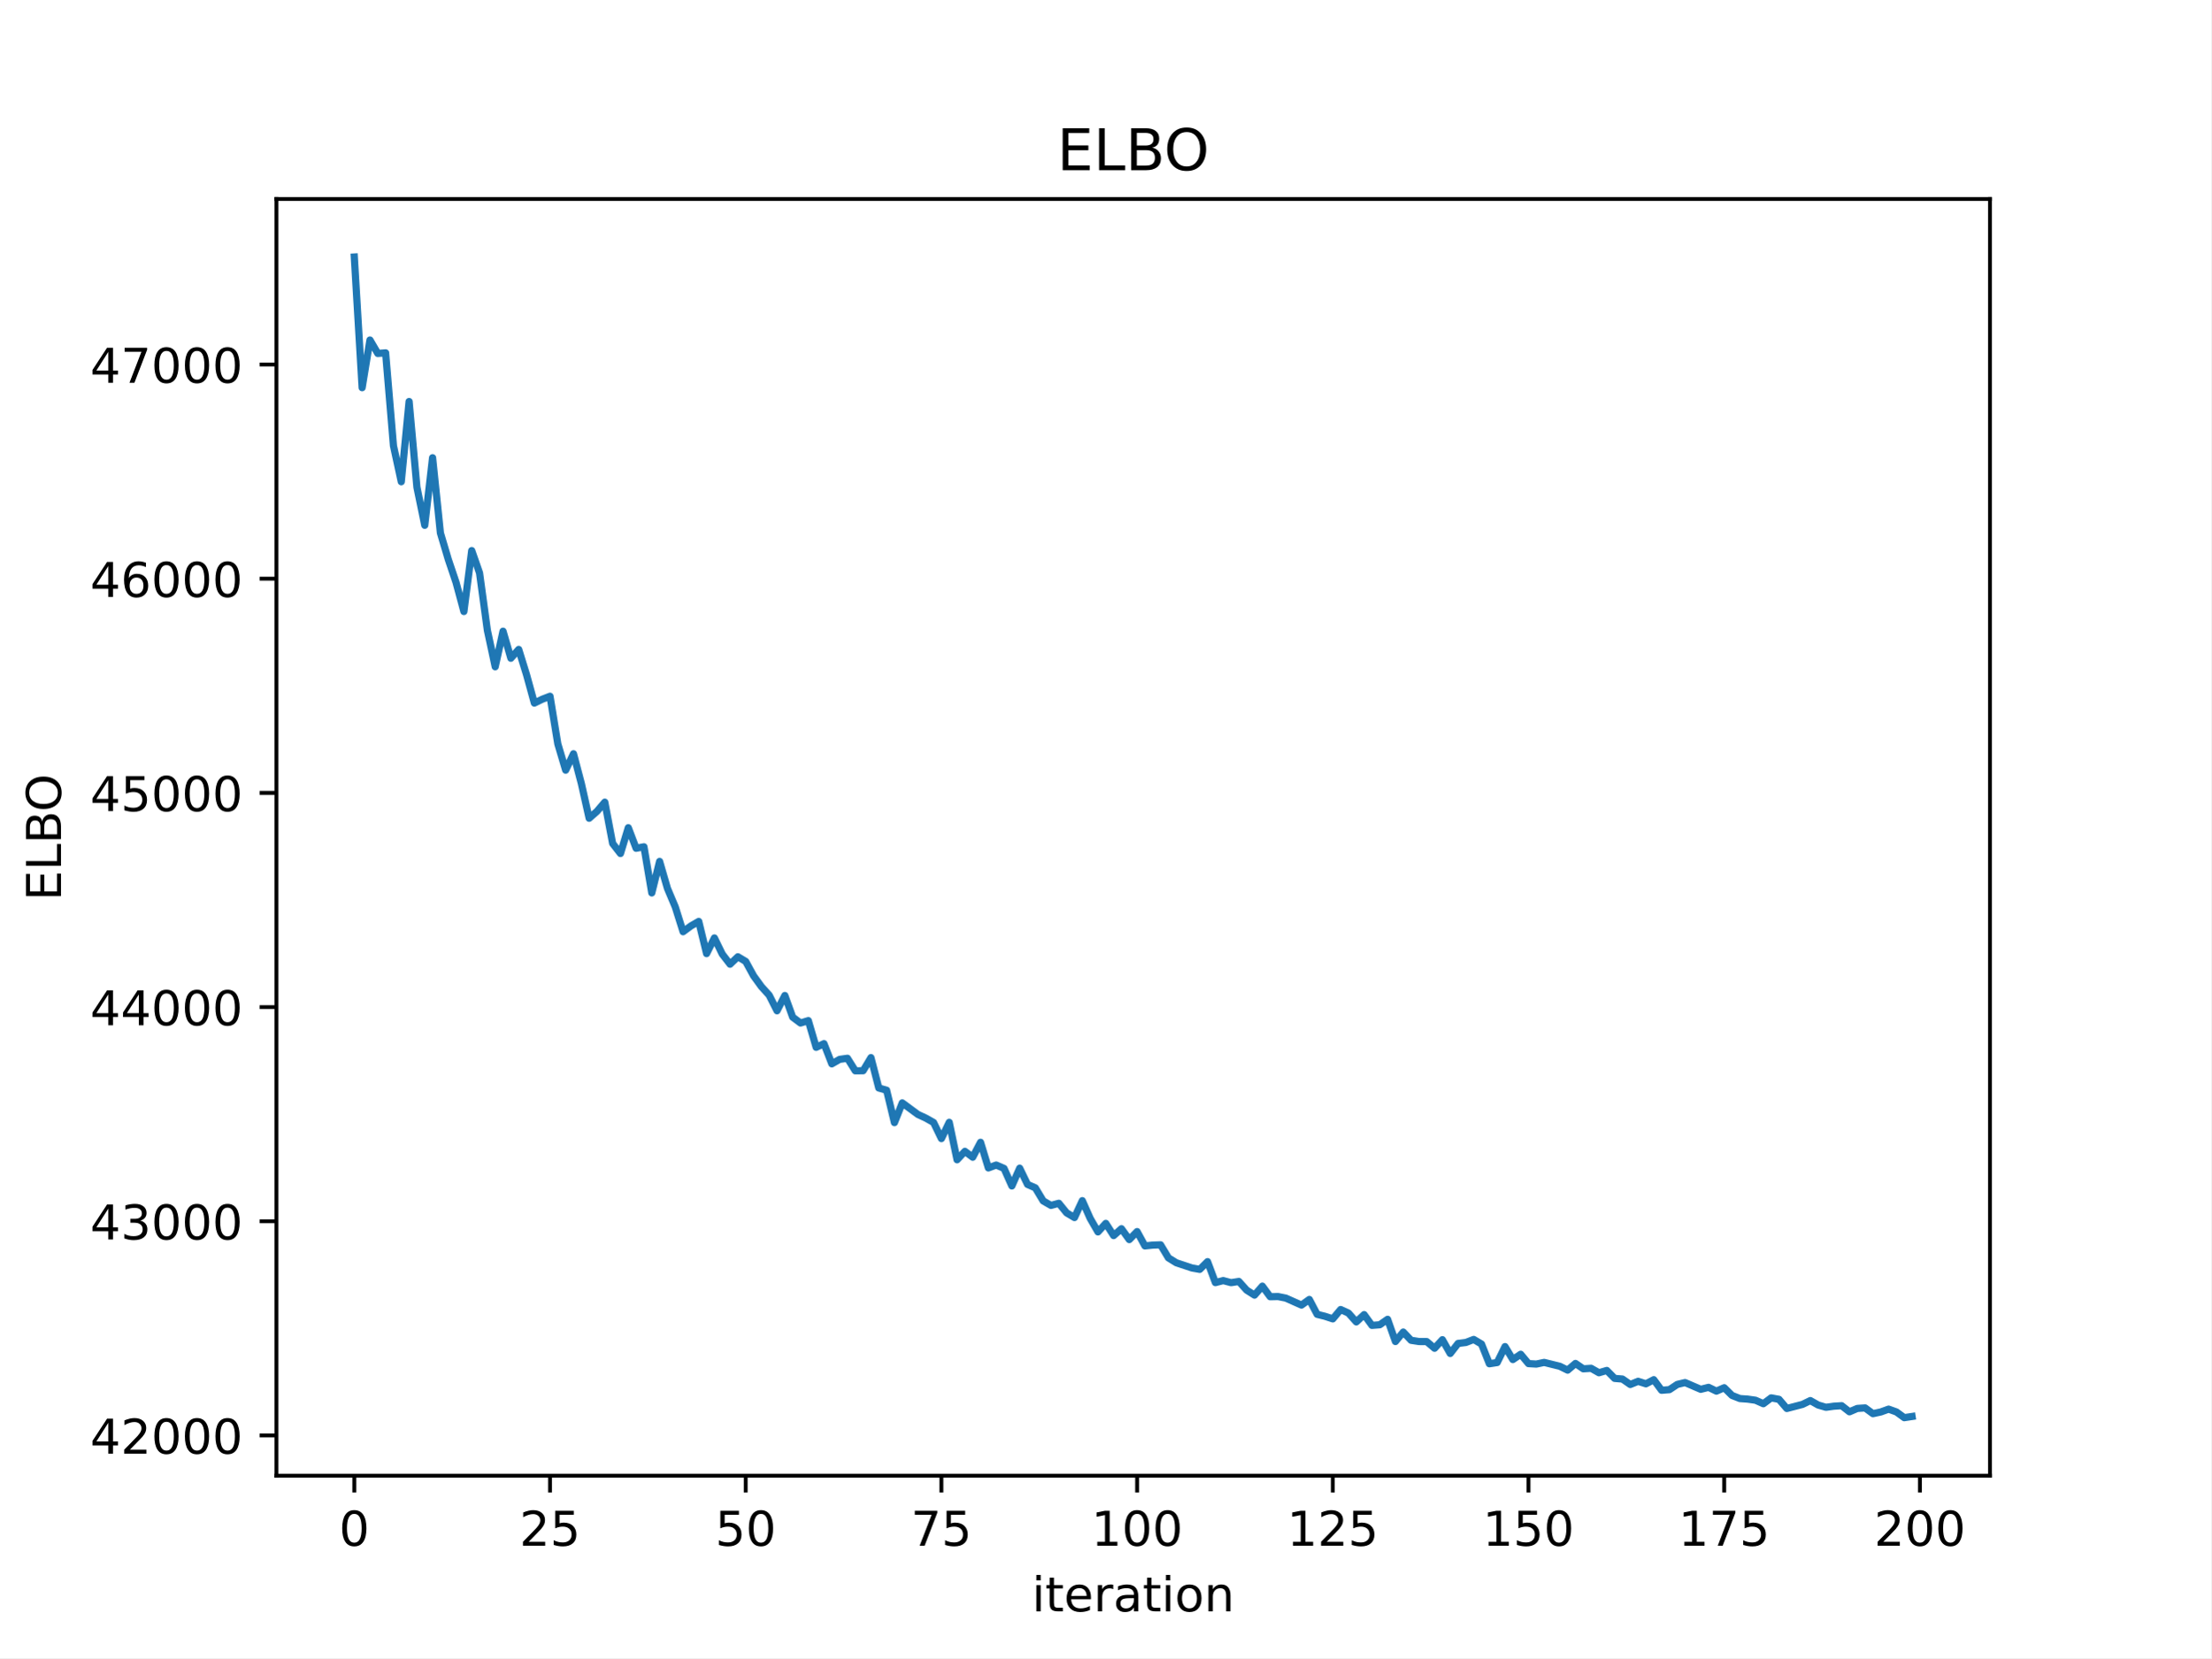
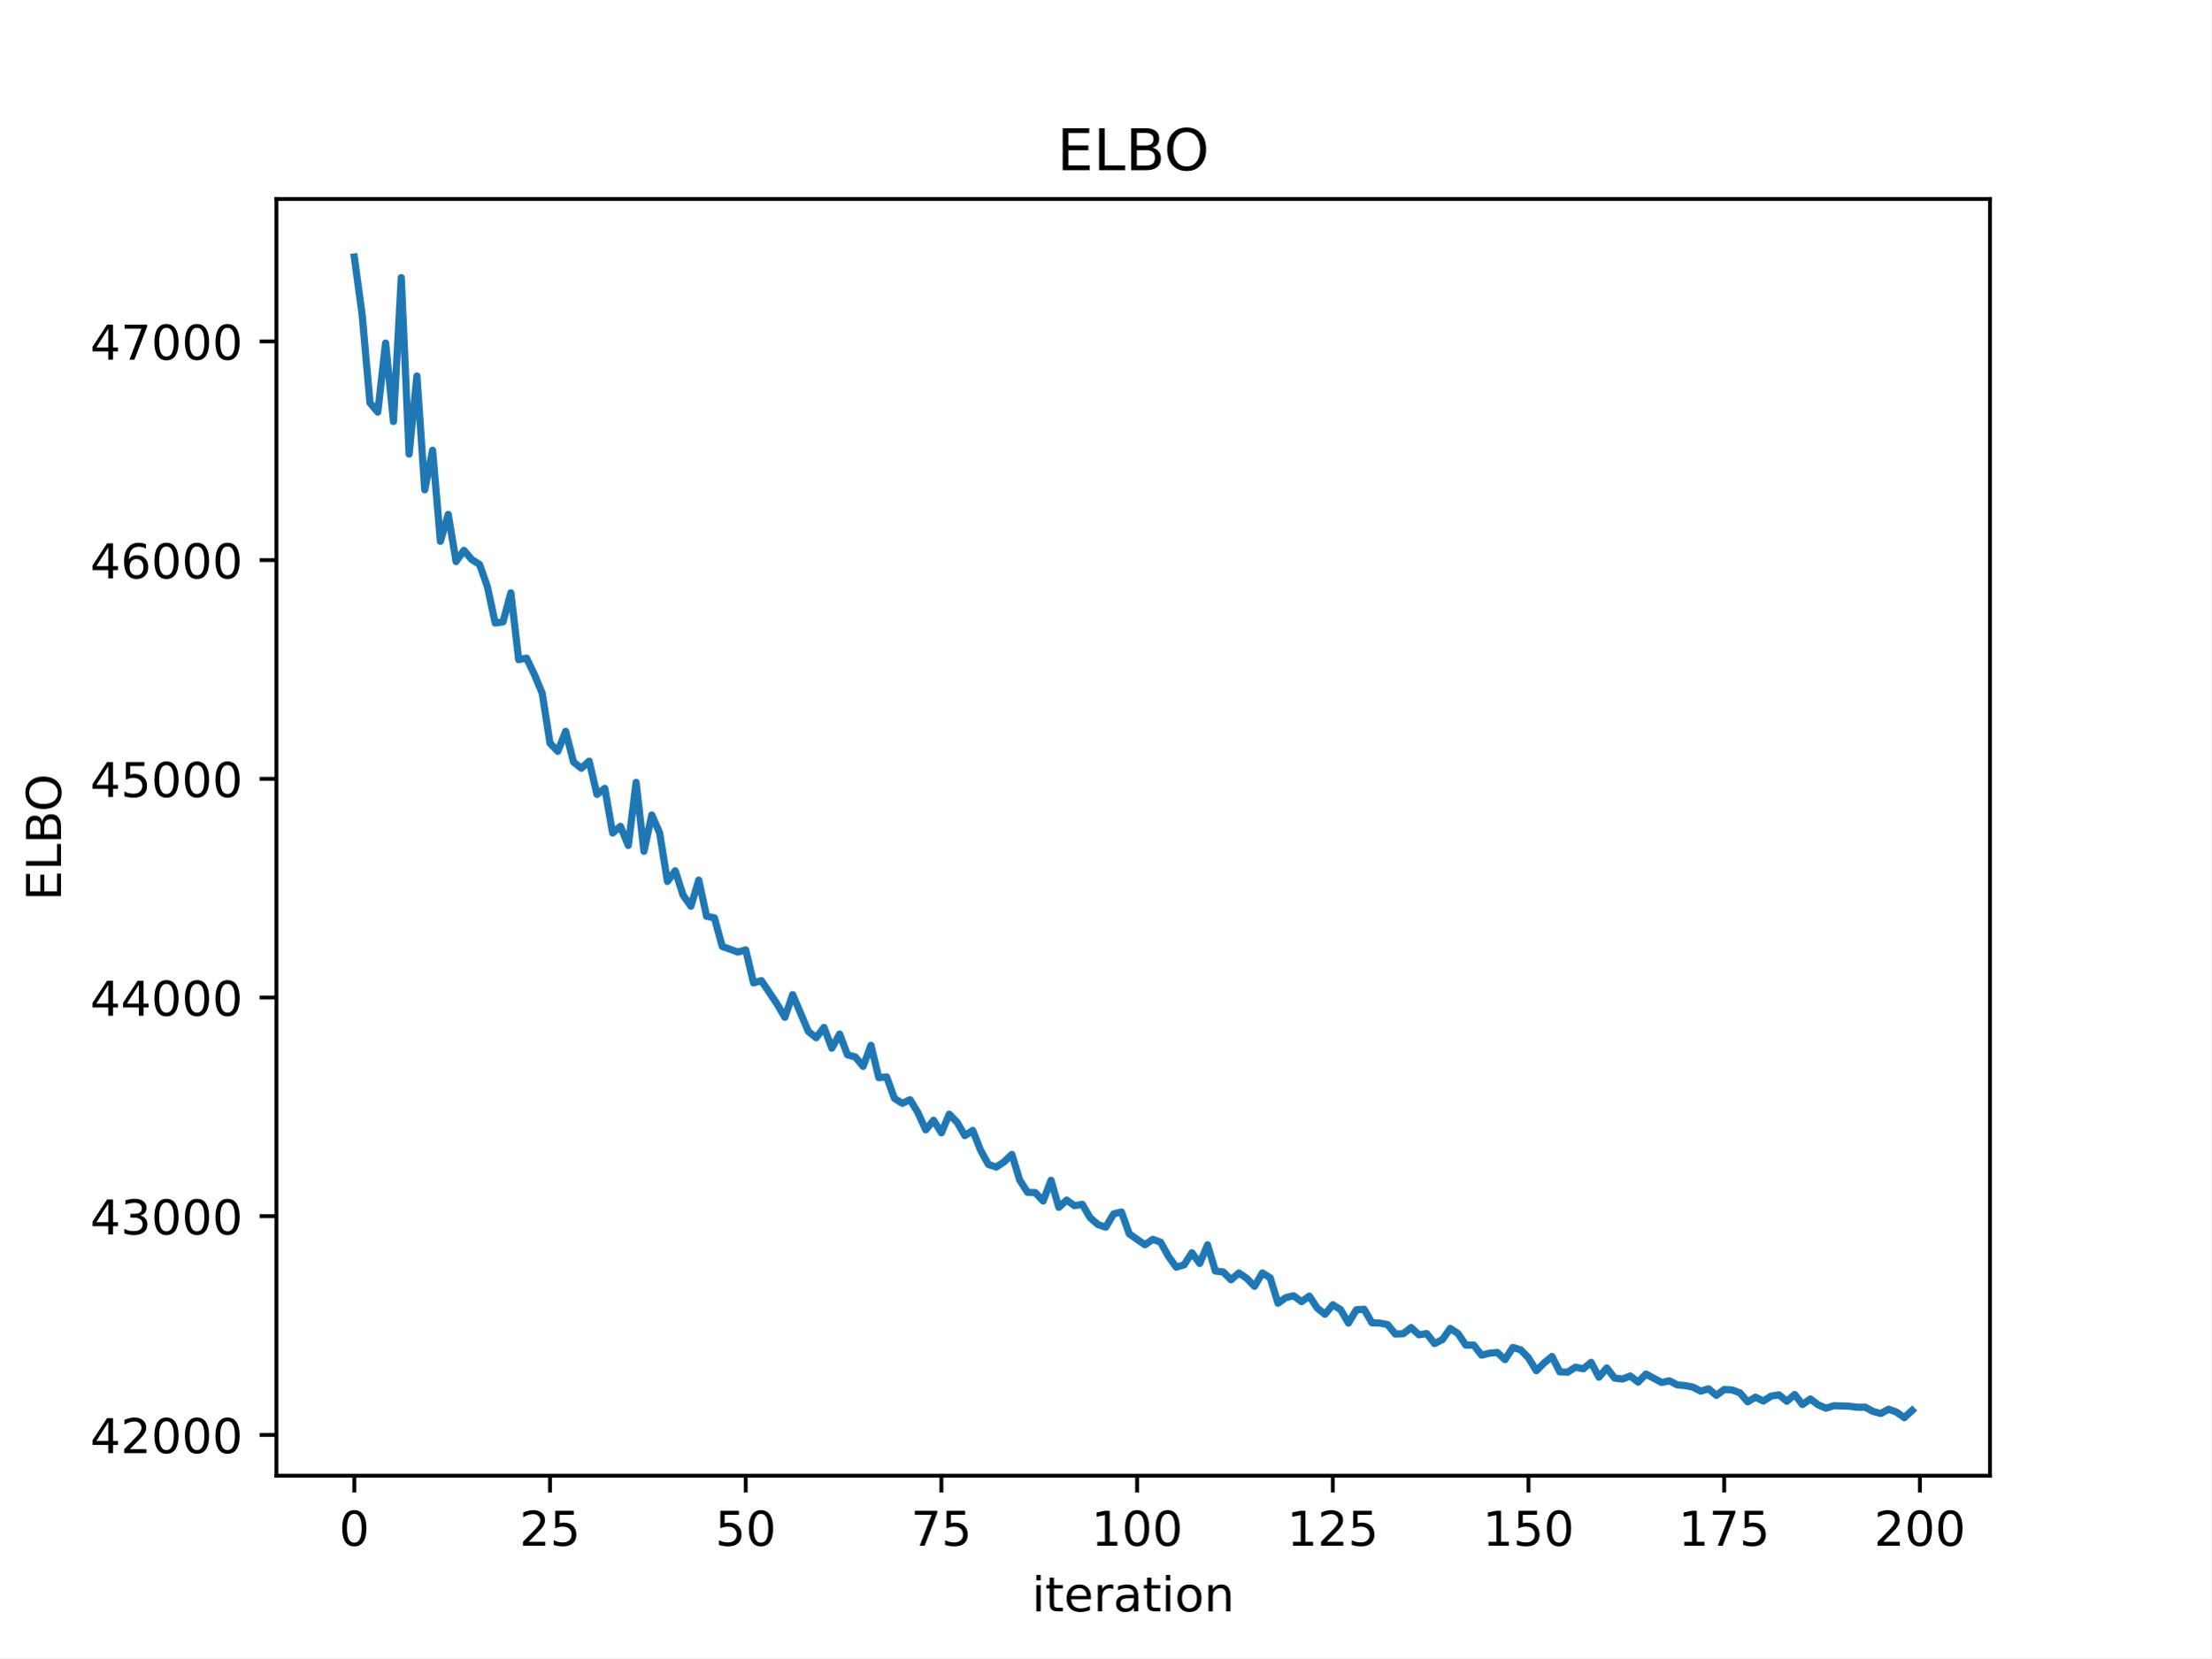
<svg xmlns="http://www.w3.org/2000/svg" xmlns:xlink="http://www.w3.org/1999/xlink" width="460.8pt" height="345.6pt" viewBox="0 0 460.8 345.6" version="1.1">
  <defs>
    <style type="text/css">*{stroke-linejoin: round; stroke-linecap: butt}</style>
  </defs>
  <g id="figure_1">
    <g id="patch_1">
      <path d="M 0 345.6  L 460.8 345.6  L 460.8 0  L 0 0  z " style="fill: #ffffff" />
    </g>
    <g id="axes_1">
      <g id="patch_2">
        <path d="M 57.6 307.584  L 414.72 307.584  L 414.72 41.472  L 57.6 41.472  z " style="fill: #ffffff" />
      </g>
      <g id="matplotlib.axis_1">
        <g id="xtick_1">
          <g id="line2d_1">
            <defs>
-               <path id="m049a8c081e" d="M 0 0  L 0 3.5  " style="stroke: #000000; stroke-width: 0.8" />
+               <path id="m4b3f4526a4" d="M 0 0  L 0 3.5  " style="stroke: #000000; stroke-width: 0.8" />
            </defs>
            <g>
-               <use xlink:href="#m049a8c081e" x="73.833" y="307.584" style="stroke: #000000; stroke-width: 0.8" />
+               <use xlink:href="#m4b3f4526a4" x="73.833" y="307.584" style="stroke: #000000; stroke-width: 0.8" />
            </g>
          </g>
          <g id="text_1">
            <g transform="translate(70.65148 322.1824) scale(0.1 -0.1)">
              <defs>
                <path id="DejaVuSans-30" d="M 2034 4250  Q 1547 4250 1301 3770  Q 1056 3291 1056 2328  Q 1056 1369 1301 889  Q 1547 409 2034 409  Q 2525 409 2770 889  Q 3016 1369 3016 2328  Q 3016 3291 2770 3770  Q 2525 4250 2034 4250  z M 2034 4750  Q 2819 4750 3233 4129  Q 3647 3509 3647 2328  Q 3647 1150 3233 529  Q 2819 -91 2034 -91  Q 1250 -91 836 529  Q 422 1150 422 2328  Q 422 3509 836 4129  Q 1250 4750 2034 4750  z " transform="scale(0.015625)" />
              </defs>
              <use xlink:href="#DejaVuSans-30" />
            </g>
          </g>
        </g>
        <g id="xtick_2">
          <g id="line2d_2">
            <g>
-               <use xlink:href="#m049a8c081e" x="114.618" y="307.584" style="stroke: #000000; stroke-width: 0.8" />
+               <use xlink:href="#m4b3f4526a4" x="114.618" y="307.584" style="stroke: #000000; stroke-width: 0.8" />
            </g>
          </g>
          <g id="text_2">
            <g transform="translate(108.256 322.1824) scale(0.1 -0.1)">
              <defs>
                <path id="DejaVuSans-32" d="M 1228 531  L 3431 531  L 3431 0  L 469 0  L 469 531  Q 828 903 1448 1529  Q 2069 2156 2228 2338  Q 2531 2678 2651 2914  Q 2772 3150 2772 3378  Q 2772 3750 2511 3984  Q 2250 4219 1831 4219  Q 1534 4219 1204 4116  Q 875 4013 500 3803  L 500 4441  Q 881 4594 1212 4672  Q 1544 4750 1819 4750  Q 2544 4750 2975 4387  Q 3406 4025 3406 3419  Q 3406 3131 3298 2873  Q 3191 2616 2906 2266  Q 2828 2175 2409 1742  Q 1991 1309 1228 531  z " transform="scale(0.015625)" />
                <path id="DejaVuSans-35" d="M 691 4666  L 3169 4666  L 3169 4134  L 1269 4134  L 1269 2991  Q 1406 3038 1543 3061  Q 1681 3084 1819 3084  Q 2600 3084 3056 2656  Q 3513 2228 3513 1497  Q 3513 744 3044 326  Q 2575 -91 1722 -91  Q 1428 -91 1123 -41  Q 819 9 494 109  L 494 744  Q 775 591 1075 516  Q 1375 441 1709 441  Q 2250 441 2565 725  Q 2881 1009 2881 1497  Q 2881 1984 2565 2268  Q 2250 2553 1709 2553  Q 1456 2553 1204 2497  Q 953 2441 691 2322  L 691 4666  z " transform="scale(0.015625)" />
              </defs>
              <use xlink:href="#DejaVuSans-32" />
              <use xlink:href="#DejaVuSans-35" transform="translate(63.62305 0)" />
            </g>
          </g>
        </g>
        <g id="xtick_3">
          <g id="line2d_3">
            <g>
-               <use xlink:href="#m049a8c081e" x="155.404" y="307.584" style="stroke: #000000; stroke-width: 0.8" />
+               <use xlink:href="#m4b3f4526a4" x="155.404" y="307.584" style="stroke: #000000; stroke-width: 0.8" />
            </g>
          </g>
          <g id="text_3">
            <g transform="translate(149.0417 322.1824) scale(0.1 -0.1)">
              <use xlink:href="#DejaVuSans-35" />
              <use xlink:href="#DejaVuSans-30" transform="translate(63.62305 0)" />
            </g>
          </g>
        </g>
        <g id="xtick_4">
          <g id="line2d_4">
            <g>
-               <use xlink:href="#m049a8c081e" x="196.19" y="307.584" style="stroke: #000000; stroke-width: 0.8" />
+               <use xlink:href="#m4b3f4526a4" x="196.19" y="307.584" style="stroke: #000000; stroke-width: 0.8" />
            </g>
          </g>
          <g id="text_4">
            <g transform="translate(189.8275 322.1824) scale(0.1 -0.1)">
              <defs>
                <path id="DejaVuSans-37" d="M 525 4666  L 3525 4666  L 3525 4397  L 1831 0  L 1172 0  L 2766 4134  L 525 4134  L 525 4666  z " transform="scale(0.015625)" />
              </defs>
              <use xlink:href="#DejaVuSans-37" />
              <use xlink:href="#DejaVuSans-35" transform="translate(63.62305 0)" />
            </g>
          </g>
        </g>
        <g id="xtick_5">
          <g id="line2d_5">
            <g>
-               <use xlink:href="#m049a8c081e" x="236.976" y="307.584" style="stroke: #000000; stroke-width: 0.8" />
+               <use xlink:href="#m4b3f4526a4" x="236.976" y="307.584" style="stroke: #000000; stroke-width: 0.8" />
            </g>
          </g>
          <g id="text_5">
            <g transform="translate(227.432 322.1824) scale(0.1 -0.1)">
              <defs>
                <path id="DejaVuSans-31" d="M 794 531  L 1825 531  L 1825 4091  L 703 3866  L 703 4441  L 1819 4666  L 2450 4666  L 2450 531  L 3481 531  L 3481 0  L 794 0  L 794 531  z " transform="scale(0.015625)" />
              </defs>
              <use xlink:href="#DejaVuSans-31" />
              <use xlink:href="#DejaVuSans-30" transform="translate(63.62305 0)" />
              <use xlink:href="#DejaVuSans-30" transform="translate(127.2461 0)" />
            </g>
          </g>
        </g>
        <g id="xtick_6">
          <g id="line2d_6">
            <g>
-               <use xlink:href="#m049a8c081e" x="277.761" y="307.584" style="stroke: #000000; stroke-width: 0.8" />
+               <use xlink:href="#m4b3f4526a4" x="277.761" y="307.584" style="stroke: #000000; stroke-width: 0.8" />
            </g>
          </g>
          <g id="text_6">
            <g transform="translate(268.2177 322.1824) scale(0.1 -0.1)">
              <use xlink:href="#DejaVuSans-31" />
              <use xlink:href="#DejaVuSans-32" transform="translate(63.62305 0)" />
              <use xlink:href="#DejaVuSans-35" transform="translate(127.2461 0)" />
            </g>
          </g>
        </g>
        <g id="xtick_7">
          <g id="line2d_7">
            <g>
-               <use xlink:href="#m049a8c081e" x="318.547" y="307.584" style="stroke: #000000; stroke-width: 0.8" />
+               <use xlink:href="#m4b3f4526a4" x="318.547" y="307.584" style="stroke: #000000; stroke-width: 0.8" />
            </g>
          </g>
          <g id="text_7">
            <g transform="translate(309.0035 322.1824) scale(0.1 -0.1)">
              <use xlink:href="#DejaVuSans-31" />
              <use xlink:href="#DejaVuSans-35" transform="translate(63.62305 0)" />
              <use xlink:href="#DejaVuSans-30" transform="translate(127.2461 0)" />
            </g>
          </g>
        </g>
        <g id="xtick_8">
          <g id="line2d_8">
            <g>
-               <use xlink:href="#m049a8c081e" x="359.333" y="307.584" style="stroke: #000000; stroke-width: 0.8" />
+               <use xlink:href="#m4b3f4526a4" x="359.333" y="307.584" style="stroke: #000000; stroke-width: 0.8" />
            </g>
          </g>
          <g id="text_8">
            <g transform="translate(349.7892 322.1824) scale(0.1 -0.1)">
              <use xlink:href="#DejaVuSans-31" />
              <use xlink:href="#DejaVuSans-37" transform="translate(63.62305 0)" />
              <use xlink:href="#DejaVuSans-35" transform="translate(127.2461 0)" />
            </g>
          </g>
        </g>
        <g id="xtick_9">
          <g id="line2d_9">
            <g>
-               <use xlink:href="#m049a8c081e" x="400.119" y="307.584" style="stroke: #000000; stroke-width: 0.8" />
+               <use xlink:href="#m4b3f4526a4" x="400.119" y="307.584" style="stroke: #000000; stroke-width: 0.8" />
            </g>
          </g>
          <g id="text_9">
            <g transform="translate(390.575 322.1824) scale(0.1 -0.1)">
              <use xlink:href="#DejaVuSans-32" />
              <use xlink:href="#DejaVuSans-30" transform="translate(63.62305 0)" />
              <use xlink:href="#DejaVuSans-30" transform="translate(127.2461 0)" />
            </g>
          </g>
        </g>
        <g id="text_10">
          <g transform="translate(215.0373 335.8606) scale(0.1 -0.1)">
            <defs>
              <path id="DejaVuSans-69" d="M 603 3500  L 1178 3500  L 1178 0  L 603 0  L 603 3500  z M 603 4863  L 1178 4863  L 1178 4134  L 603 4134  L 603 4863  z " transform="scale(0.015625)" />
              <path id="DejaVuSans-74" d="M 1172 4494  L 1172 3500  L 2356 3500  L 2356 3053  L 1172 3053  L 1172 1153  Q 1172 725 1289 603  Q 1406 481 1766 481  L 2356 481  L 2356 0  L 1766 0  Q 1100 0 847 248  Q 594 497 594 1153  L 594 3053  L 172 3053  L 172 3500  L 594 3500  L 594 4494  L 1172 4494  z " transform="scale(0.015625)" />
              <path id="DejaVuSans-65" d="M 3597 1894  L 3597 1613  L 953 1613  Q 991 1019 1311 708  Q 1631 397 2203 397  Q 2534 397 2845 478  Q 3156 559 3463 722  L 3463 178  Q 3153 47 2828 -22  Q 2503 -91 2169 -91  Q 1331 -91 842 396  Q 353 884 353 1716  Q 353 2575 817 3079  Q 1281 3584 2069 3584  Q 2775 3584 3186 3129  Q 3597 2675 3597 1894  z M 3022 2063  Q 3016 2534 2758 2815  Q 2500 3097 2075 3097  Q 1594 3097 1305 2825  Q 1016 2553 972 2059  L 3022 2063  z " transform="scale(0.015625)" />
              <path id="DejaVuSans-72" d="M 2631 2963  Q 2534 3019 2420 3045  Q 2306 3072 2169 3072  Q 1681 3072 1420 2755  Q 1159 2438 1159 1844  L 1159 0  L 581 0  L 581 3500  L 1159 3500  L 1159 2956  Q 1341 3275 1631 3429  Q 1922 3584 2338 3584  Q 2397 3584 2469 3576  Q 2541 3569 2628 3553  L 2631 2963  z " transform="scale(0.015625)" />
              <path id="DejaVuSans-61" d="M 2194 1759  Q 1497 1759 1228 1600  Q 959 1441 959 1056  Q 959 750 1161 570  Q 1363 391 1709 391  Q 2188 391 2477 730  Q 2766 1069 2766 1631  L 2766 1759  L 2194 1759  z M 3341 1997  L 3341 0  L 2766 0  L 2766 531  Q 2569 213 2275 61  Q 1981 -91 1556 -91  Q 1019 -91 701 211  Q 384 513 384 1019  Q 384 1609 779 1909  Q 1175 2209 1959 2209  L 2766 2209  L 2766 2266  Q 2766 2663 2505 2880  Q 2244 3097 1772 3097  Q 1472 3097 1187 3025  Q 903 2953 641 2809  L 641 3341  Q 956 3463 1253 3523  Q 1550 3584 1831 3584  Q 2591 3584 2966 3190  Q 3341 2797 3341 1997  z " transform="scale(0.015625)" />
              <path id="DejaVuSans-6f" d="M 1959 3097  Q 1497 3097 1228 2736  Q 959 2375 959 1747  Q 959 1119 1226 758  Q 1494 397 1959 397  Q 2419 397 2687 759  Q 2956 1122 2956 1747  Q 2956 2369 2687 2733  Q 2419 3097 1959 3097  z M 1959 3584  Q 2709 3584 3137 3096  Q 3566 2609 3566 1747  Q 3566 888 3137 398  Q 2709 -91 1959 -91  Q 1206 -91 779 398  Q 353 888 353 1747  Q 353 2609 779 3096  Q 1206 3584 1959 3584  z " transform="scale(0.015625)" />
              <path id="DejaVuSans-6e" d="M 3513 2113  L 3513 0  L 2938 0  L 2938 2094  Q 2938 2591 2744 2837  Q 2550 3084 2163 3084  Q 1697 3084 1428 2787  Q 1159 2491 1159 1978  L 1159 0  L 581 0  L 581 3500  L 1159 3500  L 1159 2956  Q 1366 3272 1645 3428  Q 1925 3584 2291 3584  Q 2894 3584 3203 3211  Q 3513 2838 3513 2113  z " transform="scale(0.015625)" />
            </defs>
            <use xlink:href="#DejaVuSans-69" />
            <use xlink:href="#DejaVuSans-74" transform="translate(27.7832 0)" />
            <use xlink:href="#DejaVuSans-65" transform="translate(66.99219 0)" />
            <use xlink:href="#DejaVuSans-72" transform="translate(128.5156 0)" />
            <use xlink:href="#DejaVuSans-61" transform="translate(169.6289 0)" />
            <use xlink:href="#DejaVuSans-74" transform="translate(230.9082 0)" />
            <use xlink:href="#DejaVuSans-69" transform="translate(270.1172 0)" />
            <use xlink:href="#DejaVuSans-6f" transform="translate(297.9004 0)" />
            <use xlink:href="#DejaVuSans-6e" transform="translate(359.082 0)" />
          </g>
        </g>
      </g>
      <g id="matplotlib.axis_2">
        <g id="ytick_1">
          <g id="line2d_10">
            <defs>
-               <path id="m2276618e90" d="M 0 0  L -3.5 0  " style="stroke: #000000; stroke-width: 0.8" />
+               <path id="m69bf13a537" d="M 0 0  L -3.5 0  " style="stroke: #000000; stroke-width: 0.8" />
            </defs>
            <g>
-               <use xlink:href="#m2276618e90" x="57.6" y="299.193" style="stroke: #000000; stroke-width: 0.8" />
+               <use xlink:href="#m69bf13a537" x="57.6" y="299.084" style="stroke: #000000; stroke-width: 0.8" />
            </g>
          </g>
          <g id="text_11">
-             <g transform="translate(18.7875 302.9927) scale(0.1 -0.1)">
+             <g transform="translate(18.7875 302.8828) scale(0.1 -0.1)">
              <defs>
                <path id="DejaVuSans-34" d="M 2419 4116  L 825 1625  L 2419 1625  L 2419 4116  z M 2253 4666  L 3047 4666  L 3047 1625  L 3713 1625  L 3713 1100  L 3047 1100  L 3047 0  L 2419 0  L 2419 1100  L 313 1100  L 313 1709  L 2253 4666  z " transform="scale(0.015625)" />
              </defs>
              <use xlink:href="#DejaVuSans-34" />
              <use xlink:href="#DejaVuSans-32" transform="translate(63.62305 0)" />
              <use xlink:href="#DejaVuSans-30" transform="translate(127.2461 0)" />
              <use xlink:href="#DejaVuSans-30" transform="translate(190.8691 0)" />
              <use xlink:href="#DejaVuSans-30" transform="translate(254.4922 0)" />
            </g>
          </g>
        </g>
        <g id="ytick_2">
          <g id="line2d_11">
            <g>
-               <use xlink:href="#m2276618e90" x="57.6" y="254.549" style="stroke: #000000; stroke-width: 0.8" />
+               <use xlink:href="#m69bf13a537" x="57.6" y="253.498" style="stroke: #000000; stroke-width: 0.8" />
            </g>
          </g>
          <g id="text_12">
-             <g transform="translate(18.7875 258.3487) scale(0.1 -0.1)">
+             <g transform="translate(18.7875 257.2973) scale(0.1 -0.1)">
              <defs>
                <path id="DejaVuSans-33" d="M 2597 2516  Q 3050 2419 3304 2112  Q 3559 1806 3559 1356  Q 3559 666 3084 287  Q 2609 -91 1734 -91  Q 1441 -91 1130 -33  Q 819 25 488 141  L 488 750  Q 750 597 1062 519  Q 1375 441 1716 441  Q 2309 441 2620 675  Q 2931 909 2931 1356  Q 2931 1769 2642 2001  Q 2353 2234 1838 2234  L 1294 2234  L 1294 2753  L 1863 2753  Q 2328 2753 2575 2939  Q 2822 3125 2822 3475  Q 2822 3834 2567 4026  Q 2313 4219 1838 4219  Q 1578 4219 1281 4162  Q 984 4106 628 3988  L 628 4550  Q 988 4650 1302 4700  Q 1616 4750 1894 4750  Q 2613 4750 3031 4423  Q 3450 4097 3450 3541  Q 3450 3153 3228 2886  Q 3006 2619 2597 2516  z " transform="scale(0.015625)" />
              </defs>
              <use xlink:href="#DejaVuSans-34" />
              <use xlink:href="#DejaVuSans-33" transform="translate(63.62305 0)" />
              <use xlink:href="#DejaVuSans-30" transform="translate(127.2461 0)" />
              <use xlink:href="#DejaVuSans-30" transform="translate(190.8691 0)" />
              <use xlink:href="#DejaVuSans-30" transform="translate(254.4922 0)" />
            </g>
          </g>
        </g>
        <g id="ytick_3">
          <g id="line2d_12">
            <g>
-               <use xlink:href="#m2276618e90" x="57.6" y="209.905" style="stroke: #000000; stroke-width: 0.8" />
+               <use xlink:href="#m69bf13a537" x="57.6" y="207.913" style="stroke: #000000; stroke-width: 0.8" />
            </g>
          </g>
          <g id="text_13">
-             <g transform="translate(18.7875 213.7046) scale(0.1 -0.1)">
+             <g transform="translate(18.7875 211.7118) scale(0.1 -0.1)">
              <use xlink:href="#DejaVuSans-34" />
              <use xlink:href="#DejaVuSans-34" transform="translate(63.62305 0)" />
              <use xlink:href="#DejaVuSans-30" transform="translate(127.2461 0)" />
              <use xlink:href="#DejaVuSans-30" transform="translate(190.8691 0)" />
              <use xlink:href="#DejaVuSans-30" transform="translate(254.4922 0)" />
            </g>
          </g>
        </g>
        <g id="ytick_4">
          <g id="line2d_13">
            <g>
-               <use xlink:href="#m2276618e90" x="57.6" y="165.261" style="stroke: #000000; stroke-width: 0.8" />
+               <use xlink:href="#m69bf13a537" x="57.6" y="162.327" style="stroke: #000000; stroke-width: 0.8" />
            </g>
          </g>
          <g id="text_14">
-             <g transform="translate(18.7875 169.0606) scale(0.1 -0.1)">
+             <g transform="translate(18.7875 166.1262) scale(0.1 -0.1)">
              <use xlink:href="#DejaVuSans-34" />
              <use xlink:href="#DejaVuSans-35" transform="translate(63.62305 0)" />
              <use xlink:href="#DejaVuSans-30" transform="translate(127.2461 0)" />
              <use xlink:href="#DejaVuSans-30" transform="translate(190.8691 0)" />
              <use xlink:href="#DejaVuSans-30" transform="translate(254.4922 0)" />
            </g>
          </g>
        </g>
        <g id="ytick_5">
          <g id="line2d_14">
            <g>
-               <use xlink:href="#m2276618e90" x="57.6" y="120.617" style="stroke: #000000; stroke-width: 0.8" />
+               <use xlink:href="#m69bf13a537" x="57.6" y="116.742" style="stroke: #000000; stroke-width: 0.8" />
            </g>
          </g>
          <g id="text_15">
-             <g transform="translate(18.7875 124.4166) scale(0.1 -0.1)">
+             <g transform="translate(18.7875 120.5407) scale(0.1 -0.1)">
              <defs>
                <path id="DejaVuSans-36" d="M 2113 2584  Q 1688 2584 1439 2293  Q 1191 2003 1191 1497  Q 1191 994 1439 701  Q 1688 409 2113 409  Q 2538 409 2786 701  Q 3034 994 3034 1497  Q 3034 2003 2786 2293  Q 2538 2584 2113 2584  z M 3366 4563  L 3366 3988  Q 3128 4100 2886 4159  Q 2644 4219 2406 4219  Q 1781 4219 1451 3797  Q 1122 3375 1075 2522  Q 1259 2794 1537 2939  Q 1816 3084 2150 3084  Q 2853 3084 3261 2657  Q 3669 2231 3669 1497  Q 3669 778 3244 343  Q 2819 -91 2113 -91  Q 1303 -91 875 529  Q 447 1150 447 2328  Q 447 3434 972 4092  Q 1497 4750 2381 4750  Q 2619 4750 2861 4703  Q 3103 4656 3366 4563  z " transform="scale(0.015625)" />
              </defs>
              <use xlink:href="#DejaVuSans-34" />
              <use xlink:href="#DejaVuSans-36" transform="translate(63.62305 0)" />
              <use xlink:href="#DejaVuSans-30" transform="translate(127.2461 0)" />
              <use xlink:href="#DejaVuSans-30" transform="translate(190.8691 0)" />
              <use xlink:href="#DejaVuSans-30" transform="translate(254.4922 0)" />
            </g>
          </g>
        </g>
        <g id="ytick_6">
          <g id="line2d_15">
            <g>
-               <use xlink:href="#m2276618e90" x="57.6" y="75.973" style="stroke: #000000; stroke-width: 0.8" />
+               <use xlink:href="#m69bf13a537" x="57.6" y="71.156" style="stroke: #000000; stroke-width: 0.8" />
            </g>
          </g>
          <g id="text_16">
-             <g transform="translate(18.7875 79.77259) scale(0.1 -0.1)">
+             <g transform="translate(18.7875 74.95521) scale(0.1 -0.1)">
              <use xlink:href="#DejaVuSans-34" />
              <use xlink:href="#DejaVuSans-37" transform="translate(63.62305 0)" />
              <use xlink:href="#DejaVuSans-30" transform="translate(127.2461 0)" />
              <use xlink:href="#DejaVuSans-30" transform="translate(190.8691 0)" />
              <use xlink:href="#DejaVuSans-30" transform="translate(254.4922 0)" />
            </g>
          </g>
        </g>
        <g id="text_17">
          <g transform="translate(12.70781 187.7522) rotate(-90) scale(0.1 -0.1)">
            <defs>
              <path id="DejaVuSans-45" d="M 628 4666  L 3578 4666  L 3578 4134  L 1259 4134  L 1259 2753  L 3481 2753  L 3481 2222  L 1259 2222  L 1259 531  L 3634 531  L 3634 0  L 628 0  L 628 4666  z " transform="scale(0.015625)" />
              <path id="DejaVuSans-4c" d="M 628 4666  L 1259 4666  L 1259 531  L 3531 531  L 3531 0  L 628 0  L 628 4666  z " transform="scale(0.015625)" />
              <path id="DejaVuSans-42" d="M 1259 2228  L 1259 519  L 2272 519  Q 2781 519 3026 730  Q 3272 941 3272 1375  Q 3272 1813 3026 2020  Q 2781 2228 2272 2228  L 1259 2228  z M 1259 4147  L 1259 2741  L 2194 2741  Q 2656 2741 2882 2914  Q 3109 3088 3109 3444  Q 3109 3797 2882 3972  Q 2656 4147 2194 4147  L 1259 4147  z M 628 4666  L 2241 4666  Q 2963 4666 3353 4366  Q 3744 4066 3744 3513  Q 3744 3084 3544 2831  Q 3344 2578 2956 2516  Q 3422 2416 3680 2098  Q 3938 1781 3938 1306  Q 3938 681 3513 340  Q 3088 0 2303 0  L 628 0  L 628 4666  z " transform="scale(0.015625)" />
              <path id="DejaVuSans-4f" d="M 2522 4238  Q 1834 4238 1429 3725  Q 1025 3213 1025 2328  Q 1025 1447 1429 934  Q 1834 422 2522 422  Q 3209 422 3611 934  Q 4013 1447 4013 2328  Q 4013 3213 3611 3725  Q 3209 4238 2522 4238  z M 2522 4750  Q 3503 4750 4090 4092  Q 4678 3434 4678 2328  Q 4678 1225 4090 567  Q 3503 -91 2522 -91  Q 1538 -91 948 565  Q 359 1222 359 2328  Q 359 3434 948 4092  Q 1538 4750 2522 4750  z " transform="scale(0.015625)" />
            </defs>
            <use xlink:href="#DejaVuSans-45" />
            <use xlink:href="#DejaVuSans-4c" transform="translate(63.18359 0)" />
            <use xlink:href="#DejaVuSans-42" transform="translate(118.8965 0)" />
            <use xlink:href="#DejaVuSans-4f" transform="translate(185.75 0)" />
          </g>
        </g>
      </g>
      <g id="line2d_16">
-         <path d="M 73.833 53.568  L 75.464 80.805  L 77.096 70.868  L 78.727 73.667  L 80.358 73.54  L 81.99 92.891  L 83.621 100.404  L 85.253 83.688  L 86.884 101.562  L 88.516 109.484  L 90.147 95.402  L 91.778 111.082  L 93.41 116.571  L 95.041 121.413  L 96.673 127.461  L 98.304 114.754  L 99.936 119.429  L 101.567 131.379  L 103.198 138.971  L 104.83 131.564  L 106.461 137.195  L 108.093 135.357  L 109.724 140.617  L 111.356 146.541  L 112.987 145.749  L 114.618 145.118  L 116.25 155.061  L 117.881 160.525  L 119.513 157.108  L 121.144 163.29  L 122.776 170.552  L 124.407 169.109  L 126.038 167.2  L 127.67 175.8  L 129.301 177.902  L 130.933 172.522  L 132.564 176.806  L 134.196 176.499  L 135.827 186.114  L 137.458 179.55  L 139.09 185.166  L 140.721 189.03  L 142.353 194.203  L 143.984 192.995  L 145.616 192.057  L 147.247 198.765  L 148.879 195.499  L 150.51 198.852  L 152.141 200.969  L 153.773 199.419  L 155.404 200.393  L 157.036 203.381  L 158.667 205.633  L 160.299 207.435  L 161.93 210.676  L 163.561 207.494  L 165.193 212.009  L 166.824 213.231  L 168.456 212.731  L 170.087 218.298  L 171.719 217.535  L 173.35 221.738  L 174.981 220.806  L 176.613 220.578  L 178.244 223.193  L 179.876 223.171  L 181.507 220.443  L 183.139 226.771  L 184.77 227.236  L 186.401 233.997  L 188.033 229.879  L 191.296 232.288  L 192.927 233.042  L 194.559 233.96  L 196.19 237.326  L 197.821 233.931  L 199.453 241.736  L 201.084 239.981  L 202.716 241.2  L 204.347 238.091  L 205.979 243.438  L 207.61 242.828  L 209.241 243.539  L 210.873 247.192  L 212.504 243.492  L 214.136 246.871  L 215.767 247.587  L 217.399 250.308  L 219.03 251.25  L 220.661 250.802  L 222.293 252.807  L 223.924 253.777  L 225.556 250.258  L 227.187 253.934  L 228.819 256.771  L 230.45 254.991  L 232.081 257.537  L 233.713 256.107  L 235.344 258.371  L 236.976 256.701  L 238.607 259.694  L 240.239 259.521  L 241.87 259.463  L 243.501 262.182  L 245.133 263.196  L 248.396 264.286  L 250.027 264.583  L 251.659 262.967  L 253.29 267.343  L 254.921 266.917  L 256.553 267.353  L 258.184 267.098  L 259.816 268.916  L 261.447 269.947  L 263.079 268.072  L 264.71 270.282  L 266.341 270.243  L 267.973 270.572  L 271.236 272.024  L 272.867 270.848  L 274.499 273.954  L 276.13 274.359  L 277.761 274.895  L 279.393 272.946  L 281.024 273.69  L 282.656 275.532  L 284.287 274.006  L 285.919 276.253  L 287.55 276.124  L 289.181 274.988  L 290.813 279.616  L 292.444 277.641  L 294.076 279.361  L 295.707 279.617  L 297.339 279.632  L 298.97 281.022  L 300.601 279.235  L 302.233 282.115  L 303.864 280.021  L 305.496 279.816  L 307.127 279.182  L 308.759 280.152  L 310.39 284.251  L 312.021 283.995  L 313.653 280.673  L 315.284 283.379  L 316.916 282.27  L 318.547 284.22  L 320.179 284.317  L 321.81 283.968  L 325.073 284.783  L 326.704 285.583  L 328.336 284.186  L 329.967 285.308  L 331.599 285.201  L 333.23 286.127  L 334.862 285.642  L 336.493 287.301  L 338.124 287.439  L 339.756 288.578  L 341.387 287.912  L 343.019 288.435  L 344.65 287.575  L 346.282 289.781  L 347.913 289.65  L 349.544 288.564  L 351.176 288.172  L 354.439 289.582  L 356.07 289.168  L 357.702 289.961  L 359.333 289.249  L 360.964 290.859  L 362.596 291.506  L 364.227 291.623  L 365.859 291.857  L 367.49 292.582  L 369.122 291.362  L 370.753 291.67  L 372.384 293.575  L 375.647 292.722  L 377.279 291.924  L 378.91 292.853  L 380.542 293.332  L 382.173 293.102  L 383.804 292.993  L 385.436 294.268  L 387.067 293.563  L 388.699 293.459  L 390.33 294.661  L 391.962 294.301  L 393.593 293.708  L 395.224 294.301  L 396.856 295.488  L 398.487 295.236  L 398.487 295.236  " clip-path="url(#p984113d64e)" style="fill: none; stroke: #1f77b4; stroke-width: 1.5; stroke-linecap: square" />
+         <path d="M 73.833 53.568  L 75.464 65.58  L 77.096 83.95  L 78.727 85.885  L 80.358 71.497  L 81.99 87.849  L 83.621 57.868  L 85.253 94.639  L 86.884 78.364  L 88.516 102.086  L 90.147 93.848  L 91.778 112.818  L 93.41 107.223  L 95.041 117.046  L 96.673 114.699  L 98.304 116.621  L 99.936 117.638  L 101.567 122.264  L 103.198 129.861  L 104.83 129.616  L 106.461 123.563  L 108.093 137.486  L 109.724 137.168  L 111.356 140.569  L 112.987 144.481  L 114.618 154.911  L 116.25 156.601  L 117.881 152.434  L 119.513 158.82  L 121.144 160.124  L 122.776 158.645  L 124.407 165.582  L 126.038 164.311  L 127.67 173.628  L 129.301 172.229  L 130.933 176.215  L 132.564 163.06  L 134.196 177.436  L 135.827 169.863  L 137.458 173.574  L 139.09 183.721  L 140.721 181.498  L 142.353 186.579  L 143.984 188.887  L 145.616 183.439  L 147.247 190.98  L 148.879 191.299  L 150.51 197.264  L 153.773 198.446  L 155.404 197.981  L 157.036 204.87  L 158.667 204.394  L 161.93 209.248  L 163.561 212.033  L 165.193 207.314  L 168.456 214.976  L 170.087 216.309  L 171.719 214.145  L 173.35 218.477  L 174.981 215.529  L 176.613 219.857  L 178.244 220.304  L 179.876 222.259  L 181.507 217.882  L 183.139 224.625  L 184.77 224.455  L 186.401 228.927  L 188.033 229.975  L 189.664 229.217  L 191.296 231.914  L 192.927 235.507  L 194.559 233.495  L 196.19 236.119  L 197.821 232.237  L 199.453 233.901  L 201.084 236.711  L 202.716 235.615  L 204.347 239.721  L 205.979 242.702  L 207.61 243.259  L 209.241 242.179  L 210.873 240.618  L 212.504 245.944  L 214.136 248.522  L 215.767 248.577  L 217.399 250.337  L 219.03 246.008  L 220.661 251.654  L 222.293 250.144  L 223.924 251.301  L 225.556 251.024  L 227.187 253.808  L 228.819 255.25  L 230.45 255.78  L 232.081 253.022  L 233.713 252.613  L 235.344 257.179  L 238.607 259.456  L 240.239 258.322  L 241.87 258.91  L 243.501 261.849  L 245.133 264.124  L 246.764 263.639  L 248.396 261.113  L 250.027 263.347  L 251.659 259.46  L 253.29 264.929  L 254.921 265.118  L 256.553 266.752  L 258.184 265.328  L 259.816 266.436  L 261.447 268.111  L 263.079 265.324  L 264.71 266.332  L 266.341 271.639  L 267.973 270.462  L 269.604 270.084  L 271.236 271.309  L 272.867 270.152  L 274.499 272.627  L 276.13 273.933  L 277.761 271.96  L 279.393 272.979  L 281.024 275.778  L 282.656 273.011  L 284.287 272.893  L 285.919 275.72  L 287.55 275.777  L 289.181 276.086  L 290.813 278.071  L 292.444 277.989  L 294.076 276.7  L 295.707 278.213  L 297.339 277.97  L 298.97 280.049  L 300.601 279.213  L 302.233 276.882  L 303.864 277.962  L 305.496 280.371  L 307.127 280.361  L 308.759 282.456  L 310.39 282.054  L 312.021 281.891  L 313.653 283.394  L 315.284 280.847  L 316.916 281.345  L 318.547 283.034  L 320.179 285.698  L 321.81 284.07  L 323.441 282.734  L 325.073 285.944  L 326.704 286.003  L 328.336 284.971  L 329.967 285.298  L 331.599 283.964  L 333.23 287.057  L 334.862 285.122  L 336.493 287.237  L 338.124 287.44  L 339.756 286.803  L 341.387 288.083  L 343.019 286.397  L 346.282 288.152  L 347.913 287.806  L 349.544 288.658  L 351.176 288.792  L 352.807 289.113  L 354.439 289.965  L 356.07 289.472  L 357.702 290.841  L 359.333 289.617  L 360.964 289.712  L 362.596 290.308  L 364.227 292.184  L 365.859 291.211  L 367.49 292.021  L 369.122 290.982  L 370.753 290.73  L 372.384 292.07  L 374.016 290.664  L 375.647 292.751  L 377.279 291.592  L 378.91 292.816  L 380.542 293.508  L 382.173 292.998  L 385.436 293.109  L 387.067 293.324  L 388.699 293.296  L 390.33 294.187  L 391.962 294.624  L 393.593 293.723  L 395.224 294.325  L 396.856 295.488  L 398.487 293.983  L 398.487 293.983  " clip-path="url(#p589553773c)" style="fill: none; stroke: #1f77b4; stroke-width: 1.5; stroke-linecap: square" />
      </g>
      <g id="patch_3">
        <path d="M 57.6 307.584  L 57.6 41.472  " style="fill: none; stroke: #000000; stroke-width: 0.8; stroke-linejoin: miter; stroke-linecap: square" />
      </g>
      <g id="patch_4">
        <path d="M 414.72 307.584  L 414.72 41.472  " style="fill: none; stroke: #000000; stroke-width: 0.8; stroke-linejoin: miter; stroke-linecap: square" />
      </g>
      <g id="patch_5">
        <path d="M 57.6 307.584  L 414.72 307.584  " style="fill: none; stroke: #000000; stroke-width: 0.8; stroke-linejoin: miter; stroke-linecap: square" />
      </g>
      <g id="patch_6">
        <path d="M 57.6 41.472  L 414.72 41.472  " style="fill: none; stroke: #000000; stroke-width: 0.8; stroke-linejoin: miter; stroke-linecap: square" />
      </g>
      <g id="text_18">
        <g transform="translate(220.2909 35.472) scale(0.12 -0.12)">
          <use xlink:href="#DejaVuSans-45" />
          <use xlink:href="#DejaVuSans-4c" transform="translate(63.18359 0)" />
          <use xlink:href="#DejaVuSans-42" transform="translate(118.8965 0)" />
          <use xlink:href="#DejaVuSans-4f" transform="translate(185.75 0)" />
        </g>
      </g>
    </g>
  </g>
  <defs>
-     <clipPath id="p984113d64e">
+     <clipPath id="p589553773c">
      <rect x="57.6" y="41.472" width="357.12" height="266.112" />
    </clipPath>
  </defs>
</svg>
